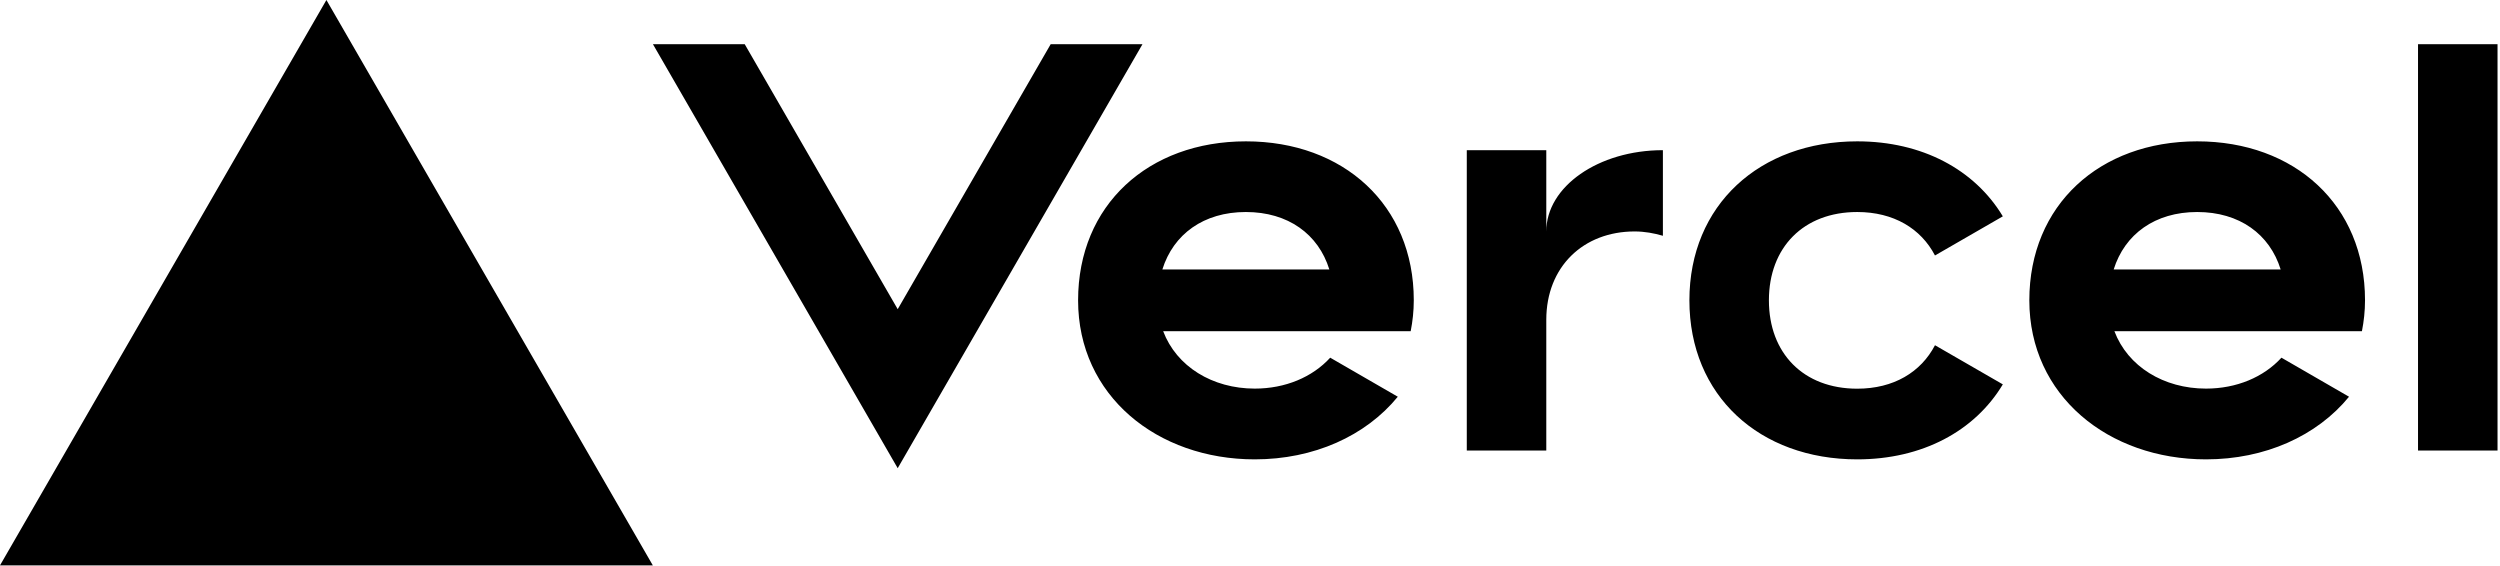
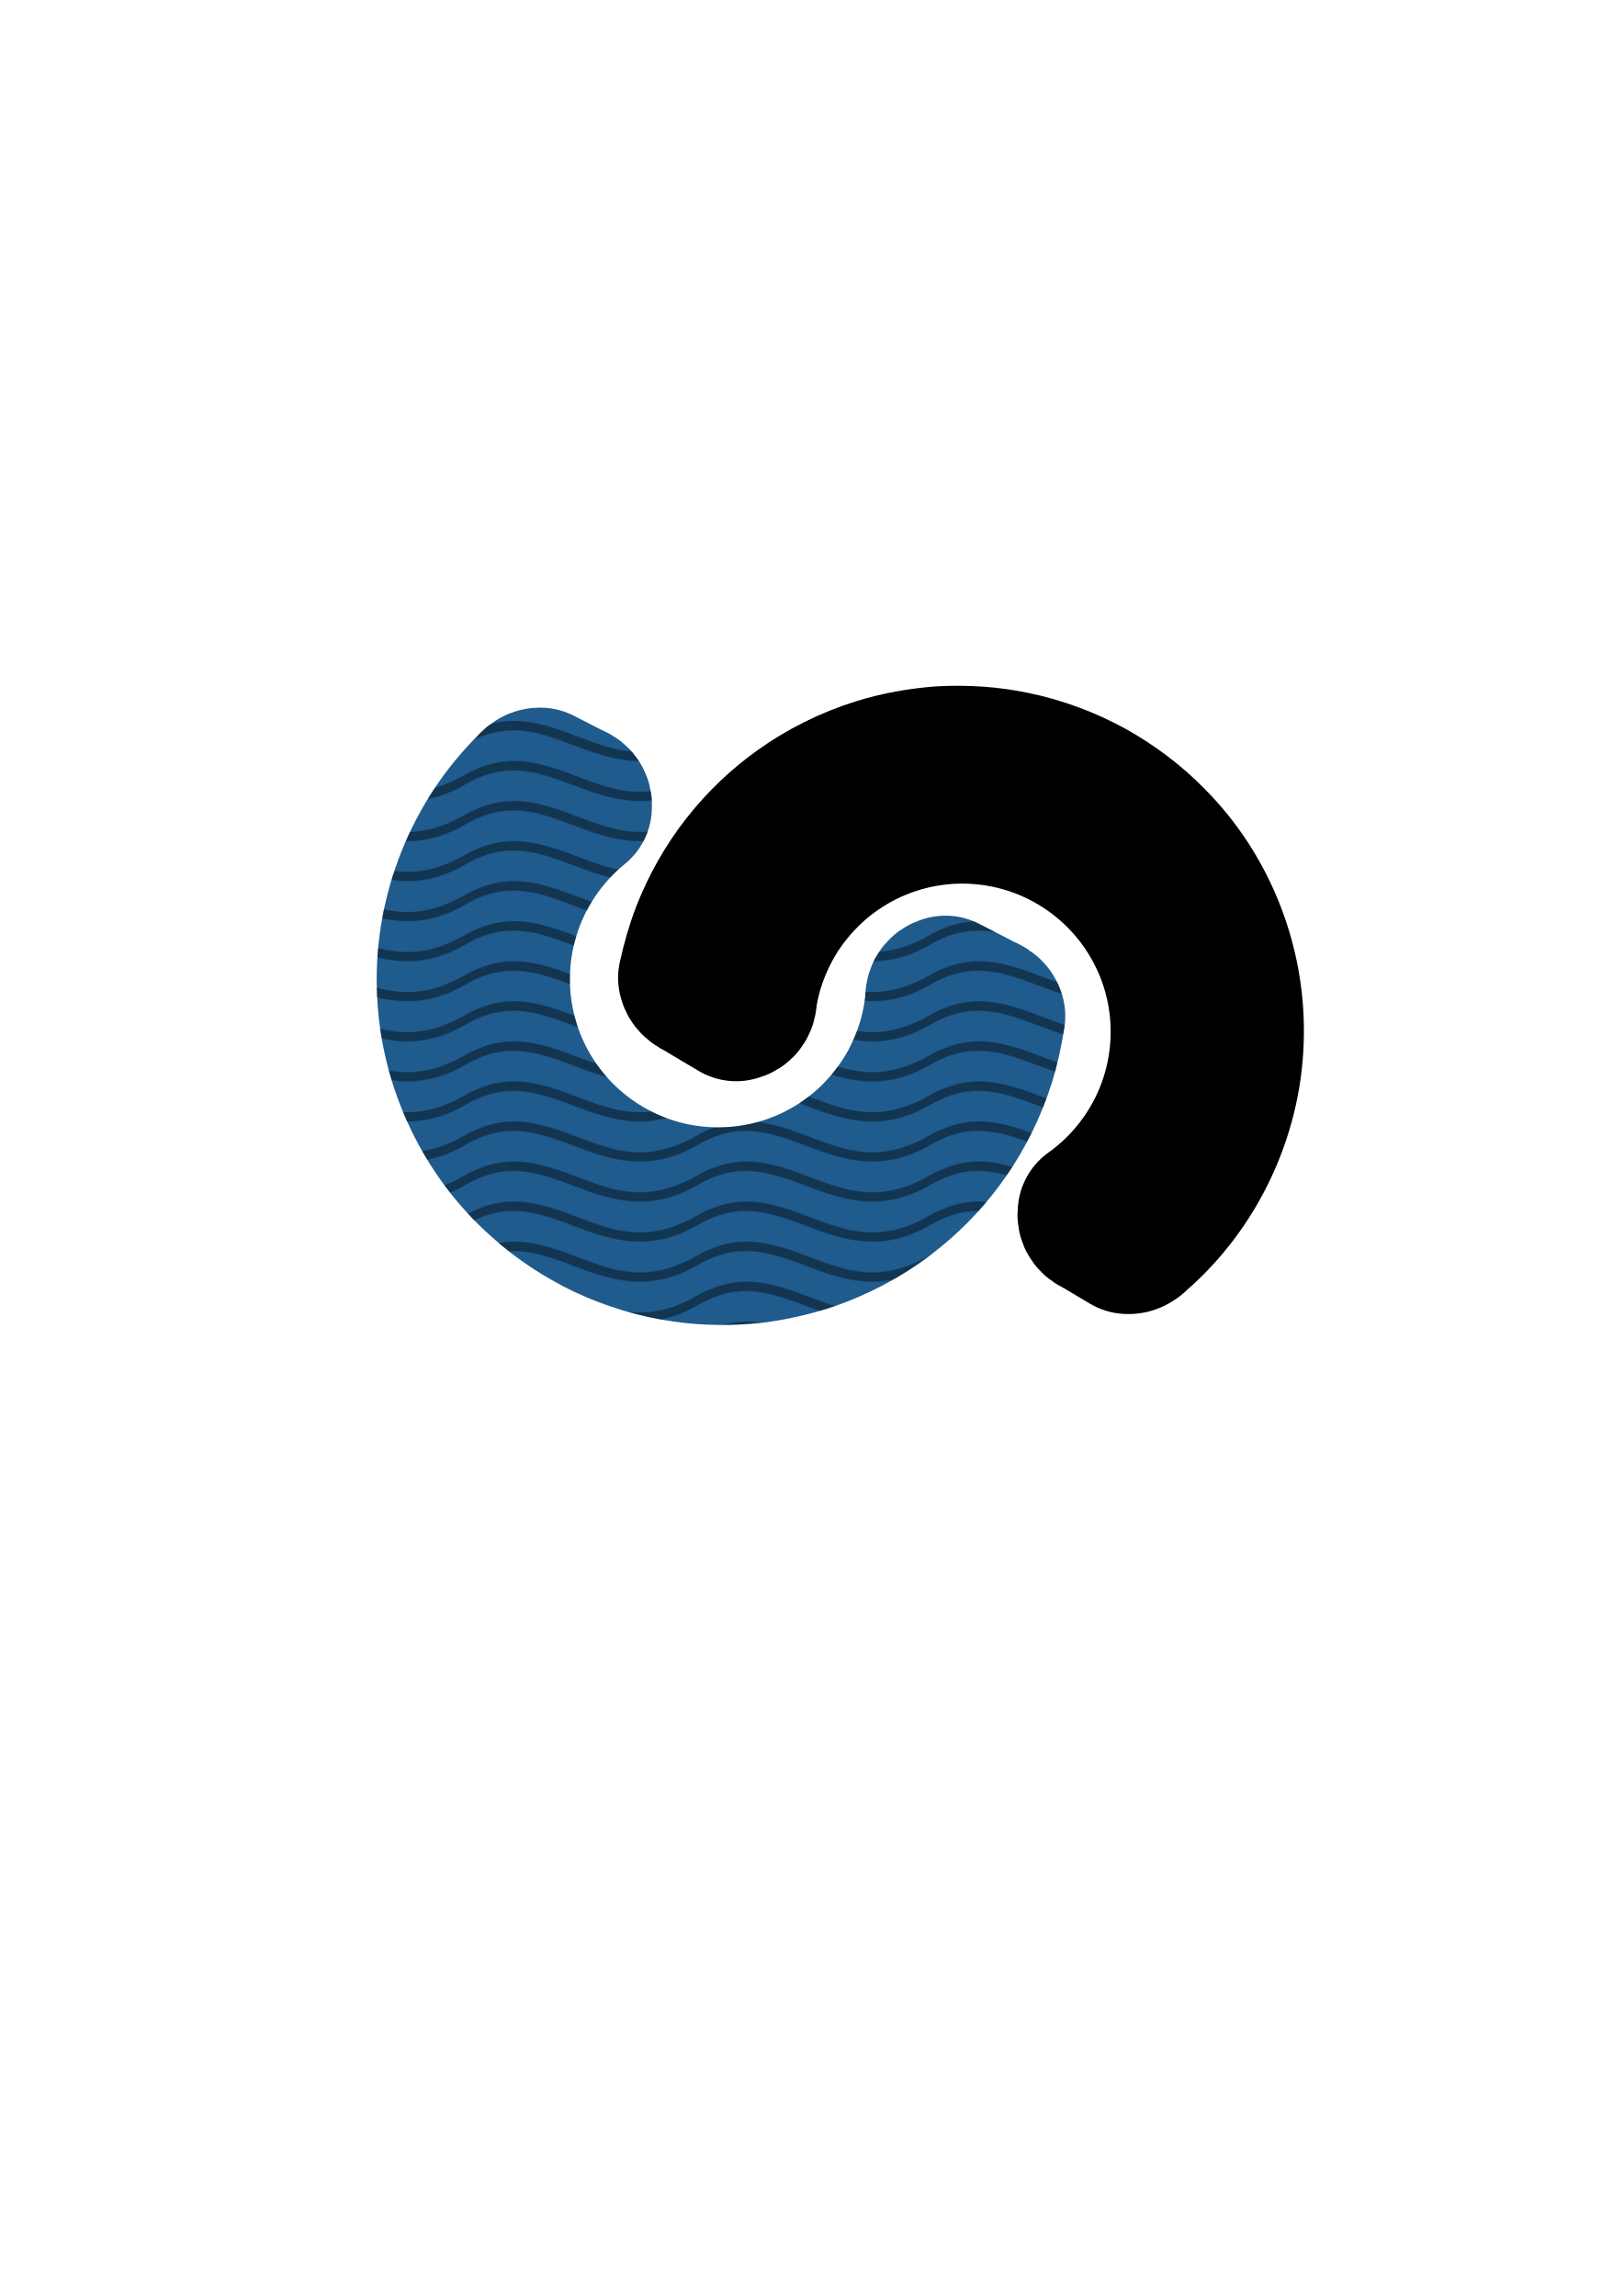
- <svg xmlns="http://www.w3.org/2000/svg" width="283" height="64" viewBox="0 0 283 64" fill="none">
-   <path d="M141.04 16c-11.04 0-19 7.2-19 18s8.96 18 20 18c6.67 0 12.55-2.64 16.19-7.09l-7.65-4.42c-2.02 2.21-5.09 3.5-8.54 3.5-4.79 0-8.86-2.5-10.37-6.5h28.02c.22-1.12.35-2.28.35-3.5 0-10.79-7.96-17.99-19-17.99zm-9.46 14.5c1.25-3.99 4.67-6.5 9.45-6.5 4.79 0 8.21 2.51 9.45 6.5h-18.9zM248.72 16c-11.04 0-19 7.2-19 18s8.96 18 20 18c6.67 0 12.55-2.64 16.19-7.09l-7.65-4.42c-2.02 2.21-5.09 3.5-8.54 3.5-4.79 0-8.86-2.5-10.37-6.5h28.02c.22-1.12.35-2.28.35-3.5 0-10.79-7.96-17.99-19-17.99zm-9.45 14.5c1.25-3.99 4.67-6.5 9.45-6.5 4.79 0 8.21 2.51 9.45 6.5h-18.9zM200.24 34c0 6 3.92 10 10 10 4.12 0 7.21-1.87 8.8-4.92l7.68 4.43c-3.18 5.3-9.14 8.49-16.48 8.49-11.05 0-19-7.2-19-18s7.96-18 19-18c7.34 0 13.29 3.19 16.48 8.49l-7.68 4.43c-1.59-3.05-4.68-4.92-8.8-4.92-6.07 0-10 4-10 10zm82.48-29v46h-9V5h9zM36.95 0L73.9 64H0L36.95 0zm92.38 5l-27.71 48L73.91 5H84.3l17.32 30 17.32-30h10.39zm58.91 12v9.69c-1-.29-2.06-.49-3.2-.49-5.81 0-10 4-10 10V51h-9V17h9v9.2c0-5.08 5.91-9.2 13.2-9.2z" fill="#000" />
+ <svg xmlns="http://www.w3.org/2000/svg" width="210mm" height="297mm" viewBox="0 0 210 297" version="1.1" id="svg5">
+   <defs id="defs2">
+     <pattern patternUnits="userSpaceOnUse" width="30.066" height="5.181" id="Wavy">
+       <path style="fill:black;stroke:none;" d="M 7.597,0.061 C 5.079,-0.187 2.656,0.302 -0.01,1.788 L -0.01,3.061 C 2.773,1.431 5.173,1.052 7.472,1.280 C 9.770,1.508 11.969,2.361 14.253,3.218 C 18.820,4.931 23.804,6.676 30.066,3.061 L 30.062,1.788 C 23.622,5.497 19.246,3.770 14.691,2.061 C 12.413,1.207 10.115,0.311 7.597,0.061 z " id="path55276" />
+     </pattern>
+     <rect x="72.033" y="126.058" width="820.88" height="940.936" id="rect15822" />
+     <rect x="135.063" y="264.122" width="267.124" height="207.096" id="rect6456" />
+     <clipPath clipPathUnits="userSpaceOnUse" id="clipPath37212">
+       <path id="path37214" style="fill:#ff0000;fill-opacity:1;fill-rule:nonzero;stroke:none;stroke-width:0.265" d="M 0,0 V 100 H 89.999 V 0 H 24.902 c -0.014,0.156 -0.037,0.311 -0.06,0.466 -0.031,0.401 -0.113,0.795 -0.185,1.19 -0.08,0.399 -0.154,0.799 -0.254,1.194 -0.071,0.279 -0.111,0.409 -0.187,0.667 -0.09,0.305 -0.186,0.607 -0.288,0.908 -0.023,0.067 -0.042,0.134 -0.069,0.199 -0.076,0.184 -0.101,0.217 -0.188,0.366 -0.121,0.206 -0.205,0.43 -0.285,0.654 -0.015,0.031 -0.028,0.063 -0.044,0.094 -0.008,0.017 -0.018,0.033 -0.027,0.049 10e-4,-0.001 0.002,-0.002 0.003,-0.003 0.003,-5.556e-4 -8.73e-4,0.007 -0.003,0.009 -0.022,0.034 -0.041,0.055 -0.054,0.068 -5.03e-4,0.008 -0.001,0.015 -0.002,0.022 8.46e-4,-2.78e-5 0.001,2.91e-5 0.002,0 -0.002,0.002 -0.001,0.002 -0.003,0.004 -5.03e-4,0.003 -0.001,0.006 -0.002,0.009 -0.001,0.004 -0.04,0.049 0.002,-0.009 2.33e-4,-0.001 3.17e-4,-0.003 5.29e-4,-0.004 -0.026,8.731e-4 -0.021,6.615e-4 0.002,-0.022 3.17e-4,-0.005 5.02e-4,-0.009 10e-4,-0.014 0.04,-0.345 -0.355,0.392 -0.348,0.045 0.002,-0.077 0.005,-0.136 0.053,-0.201 0.015,-0.019 0.023,-0.056 0.04,-0.07 0.015,-0.033 0.031,-0.065 0.049,-0.097 0.088,-0.245 0.181,-0.489 0.313,-0.714 0.071,-0.118 0.098,-0.157 0.159,-0.302 0.027,-0.064 0.045,-0.131 0.068,-0.196 0.101,-0.297 0.196,-0.596 0.285,-0.897 0.072,-0.246 0.114,-0.381 0.181,-0.645 C 24.16,2.382 24.234,1.986 24.313,1.593 24.384,1.201 24.466,0.811 24.496,0.413 24.516,0.276 24.539,0.138 24.553,0 Z" />
+     </clipPath>
+   </defs>
+   <g id="layer1" style="display:inline">
+     <path id="path38139-1" style="display:inline;fill:none;fill-rule:nonzero;stroke:#000000;stroke-width:19;stroke-linecap:round;stroke-linejoin:round;stroke-miterlimit:4;stroke-dasharray:none;stroke-opacity:1;paint-order:markers fill stroke" d="m 121.673,98.265 c -2.766,0.222 -5.508,0.701 -8.16,1.526 -3.604,1.131 -7.033,2.828 -10.097,5.041 -2.678,1.918 -5.079,4.227 -7.114,6.815 -2.164,2.742 -3.895,5.814 -5.166,9.067 -0.723,1.878 -1.26,3.819 -1.694,5.783 0.174,0.867 1.176,1.015 1.79,1.499 1.326,0.788 2.652,1.577 3.978,2.365 0.732,-0.137 0.953,-0.663 0.96,-1.353 0.579,-3.856 2.009,-7.562 4.064,-10.869 2.186,-3.398 5.045,-6.378 8.434,-8.589 3.547,-2.362 7.638,-3.895 11.859,-4.477 4.177,-0.586 8.478,-0.218 12.505,1.036 3.973,1.243 7.662,3.366 10.741,6.168 4.506,4.083 7.658,9.63 8.824,15.603 1.036,5.17 0.591,10.617 -1.224,15.515 -1.943,5.312 -5.587,10.119 -10.25,13.42 -0.148,0.734 0.252,1.138 0.901,1.393 1.269,0.755 2.538,1.511 3.807,2.266 0.885,0.091 1.355,-0.818 2.002,-1.269 7.03,-6.445 11.215,-15.848 11.301,-25.385 0.15,-9.266 -3.533,-18.551 -10.104,-25.104 -2.352,-2.427 -5.094,-4.464 -8.036,-6.119 -3.11,-1.696 -6.46,-2.958 -9.934,-3.662 -3.011,-0.637 -6.104,-0.826 -9.176,-0.677 -0.07,0.004 -0.14,-5.39e-4 -0.21,0.007 z" />
+     <path id="path38139-1-2" style="display:inline;fill:none;fill-opacity:1;fill-rule:nonzero;stroke:#1f5b8d;stroke-width:19;stroke-linecap:round;stroke-linejoin:round;stroke-miterlimit:4;stroke-dasharray:none;stroke-opacity:0.997;paint-order:markers fill stroke" d="m 97.861,161.626 c 2.746,-0.393 5.454,-1.042 8.049,-2.031 3.527,-1.353 6.844,-3.259 9.764,-5.659 2.554,-2.08 4.806,-4.534 6.677,-7.244 1.99,-2.872 3.527,-6.045 4.592,-9.37 0.605,-1.919 1.02,-3.89 1.331,-5.877 -0.227,-0.855 -1.236,-0.94 -1.88,-1.384 -1.372,-0.705 -2.745,-1.409 -4.117,-2.114 -0.722,0.182 -0.91,0.721 -0.874,1.41 -0.338,3.884 -1.535,7.672 -3.38,11.101 -1.97,3.528 -4.639,6.679 -7.884,9.097 -3.393,2.578 -7.381,4.362 -11.557,5.206 -4.132,0.844 -8.448,0.745 -12.545,-0.256 -4.042,-0.994 -7.856,-2.884 -11.104,-5.489 -4.751,-3.796 -8.242,-9.135 -9.776,-15.024 -1.355,-5.095 -1.25,-10.56 0.258,-15.562 1.609,-5.423 4.948,-10.447 9.396,-14.031 0.102,-0.741 -0.322,-1.121 -0.986,-1.335 -1.314,-0.675 -2.627,-1.35 -3.941,-2.025 -0.888,-0.036 -1.302,0.901 -1.919,1.391 -6.615,6.869 -10.209,16.515 -9.701,26.038 0.426,9.258 4.68,18.296 11.645,24.427 2.498,2.276 5.362,4.138 8.401,5.608 3.21,1.5 6.631,2.55 10.142,3.038 3.045,0.449 6.144,0.445 9.2,0.106 0.069,-0.009 0.14,-0.008 0.209,-0.02 z" />
+     <path id="path63402" style="display:inline;fill:none;fill-opacity:1;fill-rule:nonzero;stroke:url(#Wavy);stroke-width:19;stroke-linecap:round;stroke-linejoin:round;stroke-miterlimit:4;stroke-dasharray:none;stroke-opacity:0.42;paint-order:markers fill stroke" d="m 97.861,161.626 c 2.746,-0.393 5.454,-1.042 8.049,-2.031 3.527,-1.353 6.844,-3.259 9.764,-5.659 2.554,-2.08 4.806,-4.534 6.677,-7.244 1.99,-2.872 3.527,-6.045 4.592,-9.37 0.605,-1.919 1.02,-3.89 1.331,-5.877 -0.227,-0.855 -1.236,-0.94 -1.88,-1.384 -1.372,-0.705 -2.745,-1.409 -4.117,-2.114 -0.722,0.182 -0.91,0.721 -0.874,1.41 -0.338,3.884 -1.535,7.672 -3.38,11.101 -1.97,3.528 -4.639,6.679 -7.884,9.097 -3.393,2.578 -7.381,4.362 -11.557,5.206 -4.132,0.844 -8.448,0.745 -12.545,-0.256 -4.042,-0.994 -7.856,-2.884 -11.104,-5.489 -4.751,-3.796 -8.242,-9.135 -9.776,-15.024 -1.355,-5.095 -1.25,-10.56 0.258,-15.562 1.609,-5.423 4.948,-10.447 9.396,-14.031 0.102,-0.741 -0.322,-1.121 -0.986,-1.335 -1.314,-0.675 -2.627,-1.35 -3.941,-2.025 -0.888,-0.036 -1.302,0.901 -1.919,1.391 -6.615,6.869 -10.209,16.515 -9.701,26.038 0.426,9.258 4.68,18.296 11.645,24.427 2.498,2.276 5.362,4.138 8.401,5.608 3.21,1.5 6.631,2.55 10.142,3.038 3.045,0.449 6.144,0.445 9.2,0.106 0.069,-0.009 0.14,-0.008 0.209,-0.02 z" />
+   </g>
</svg>
